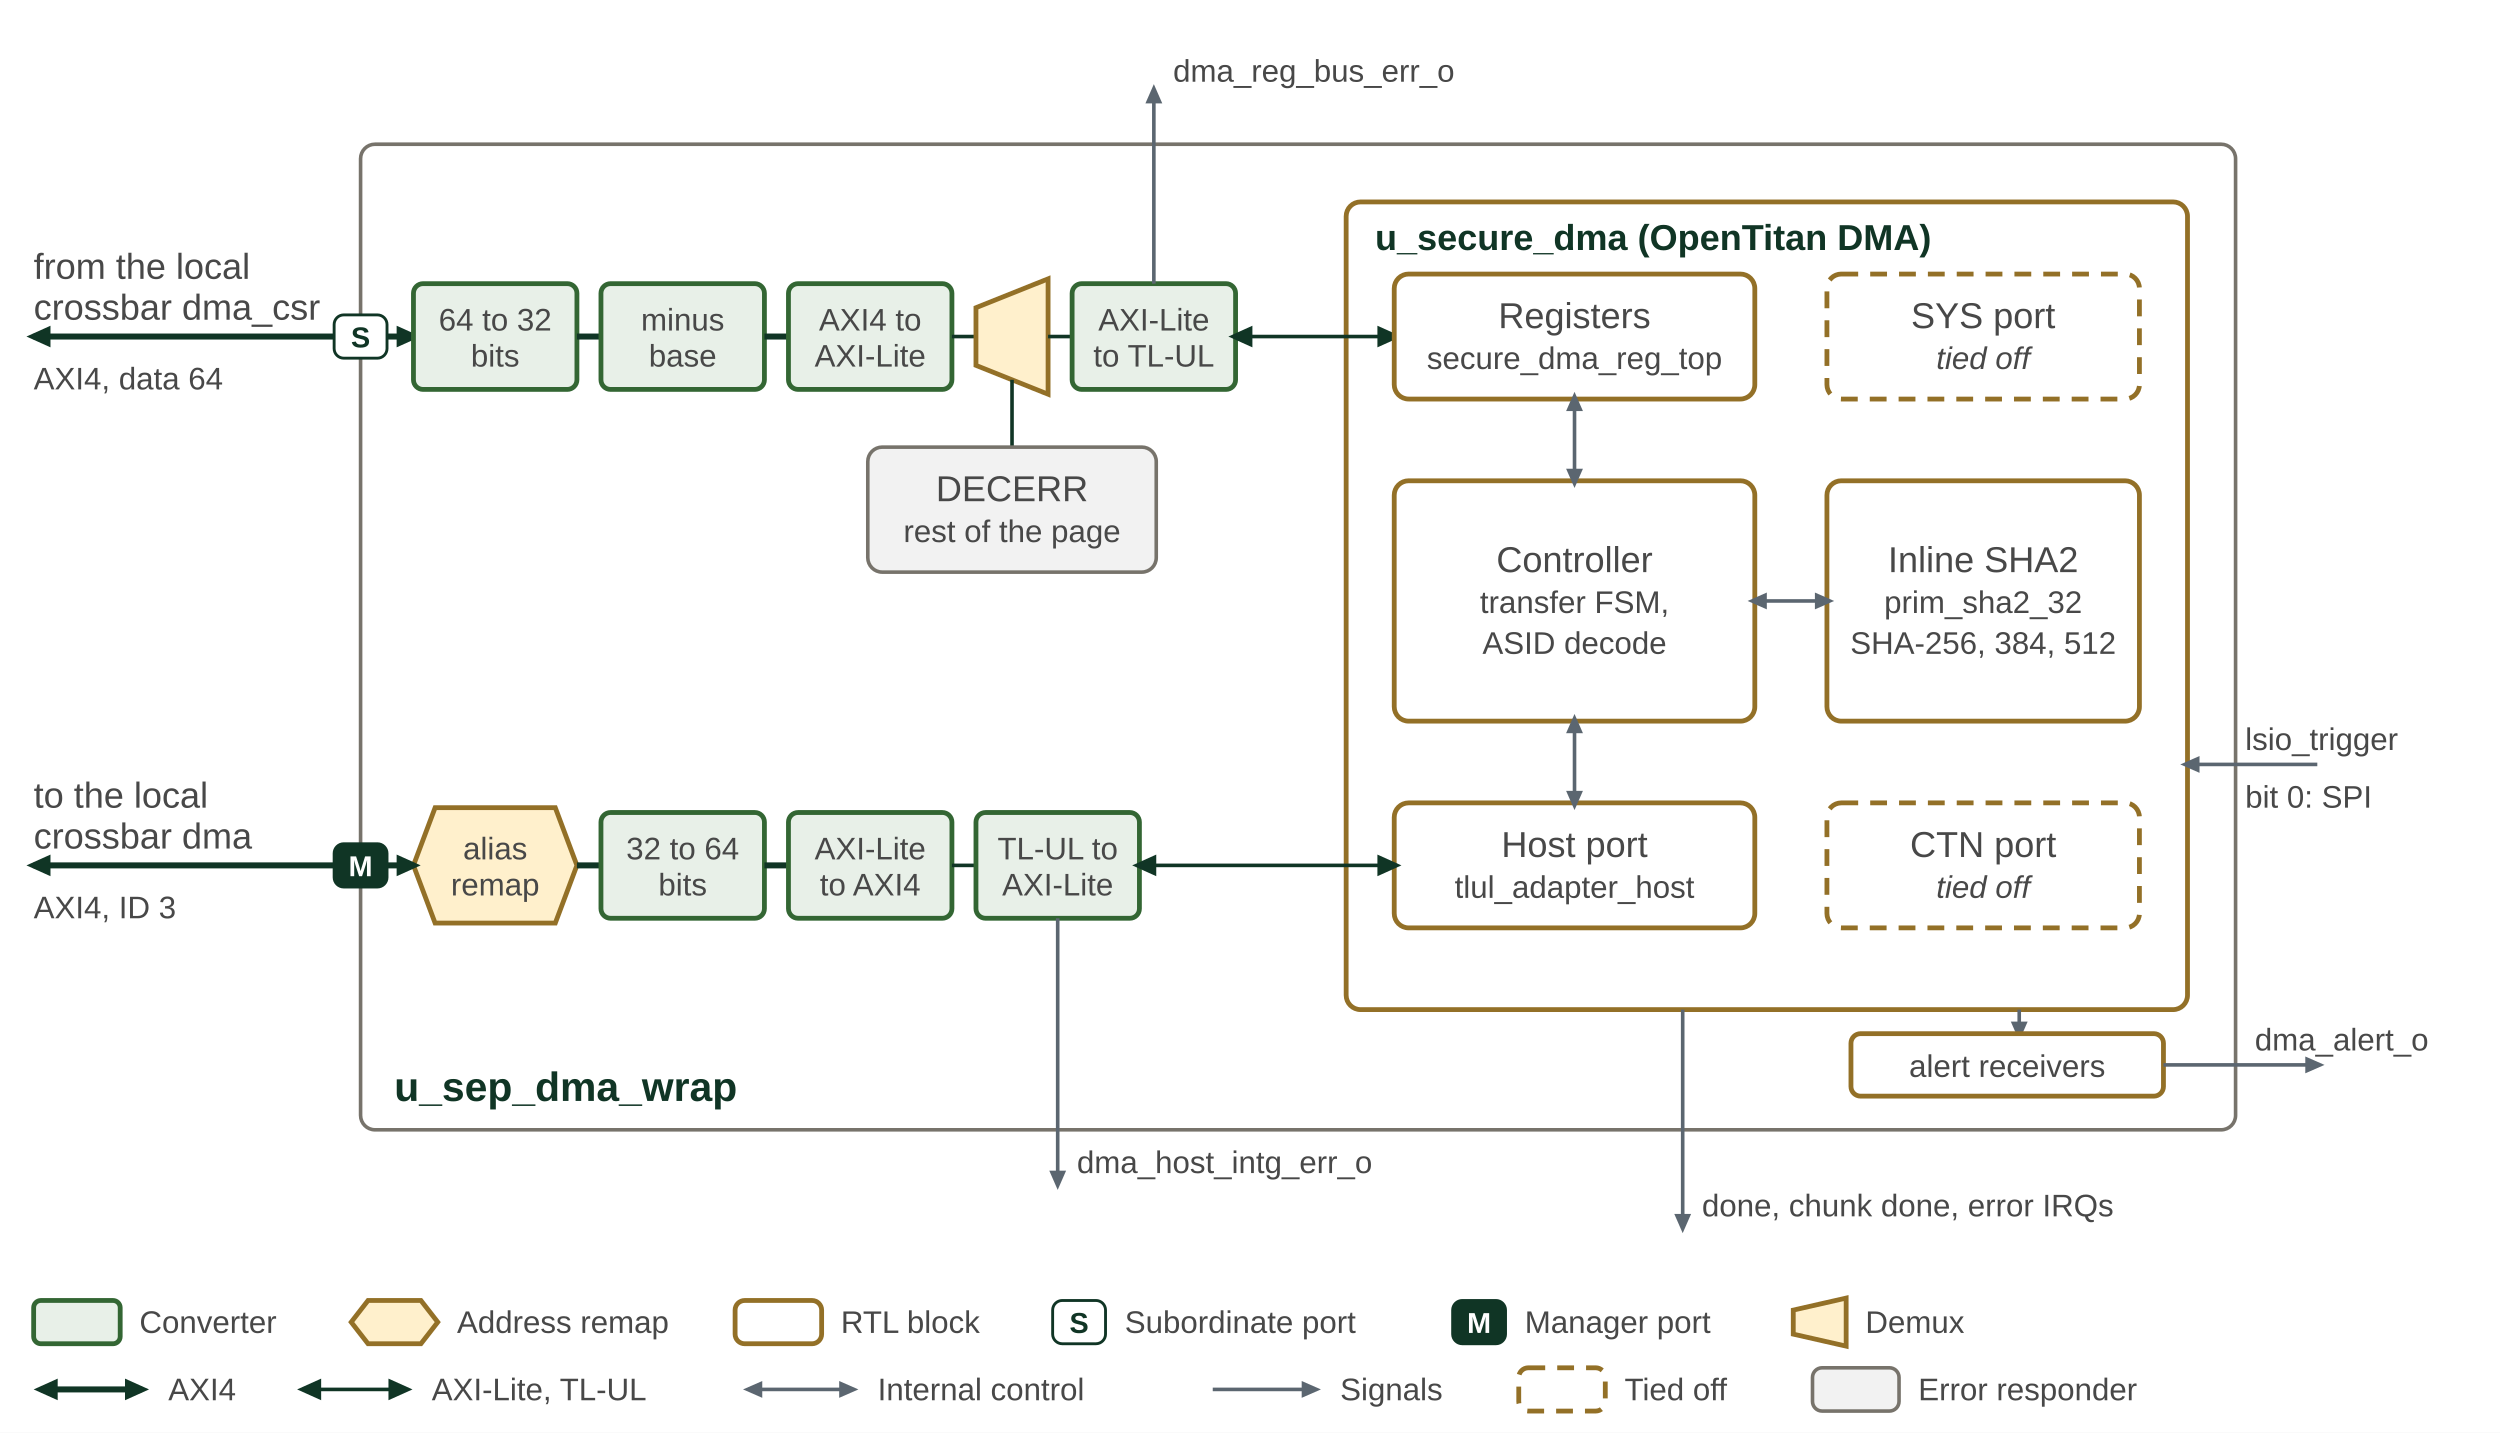
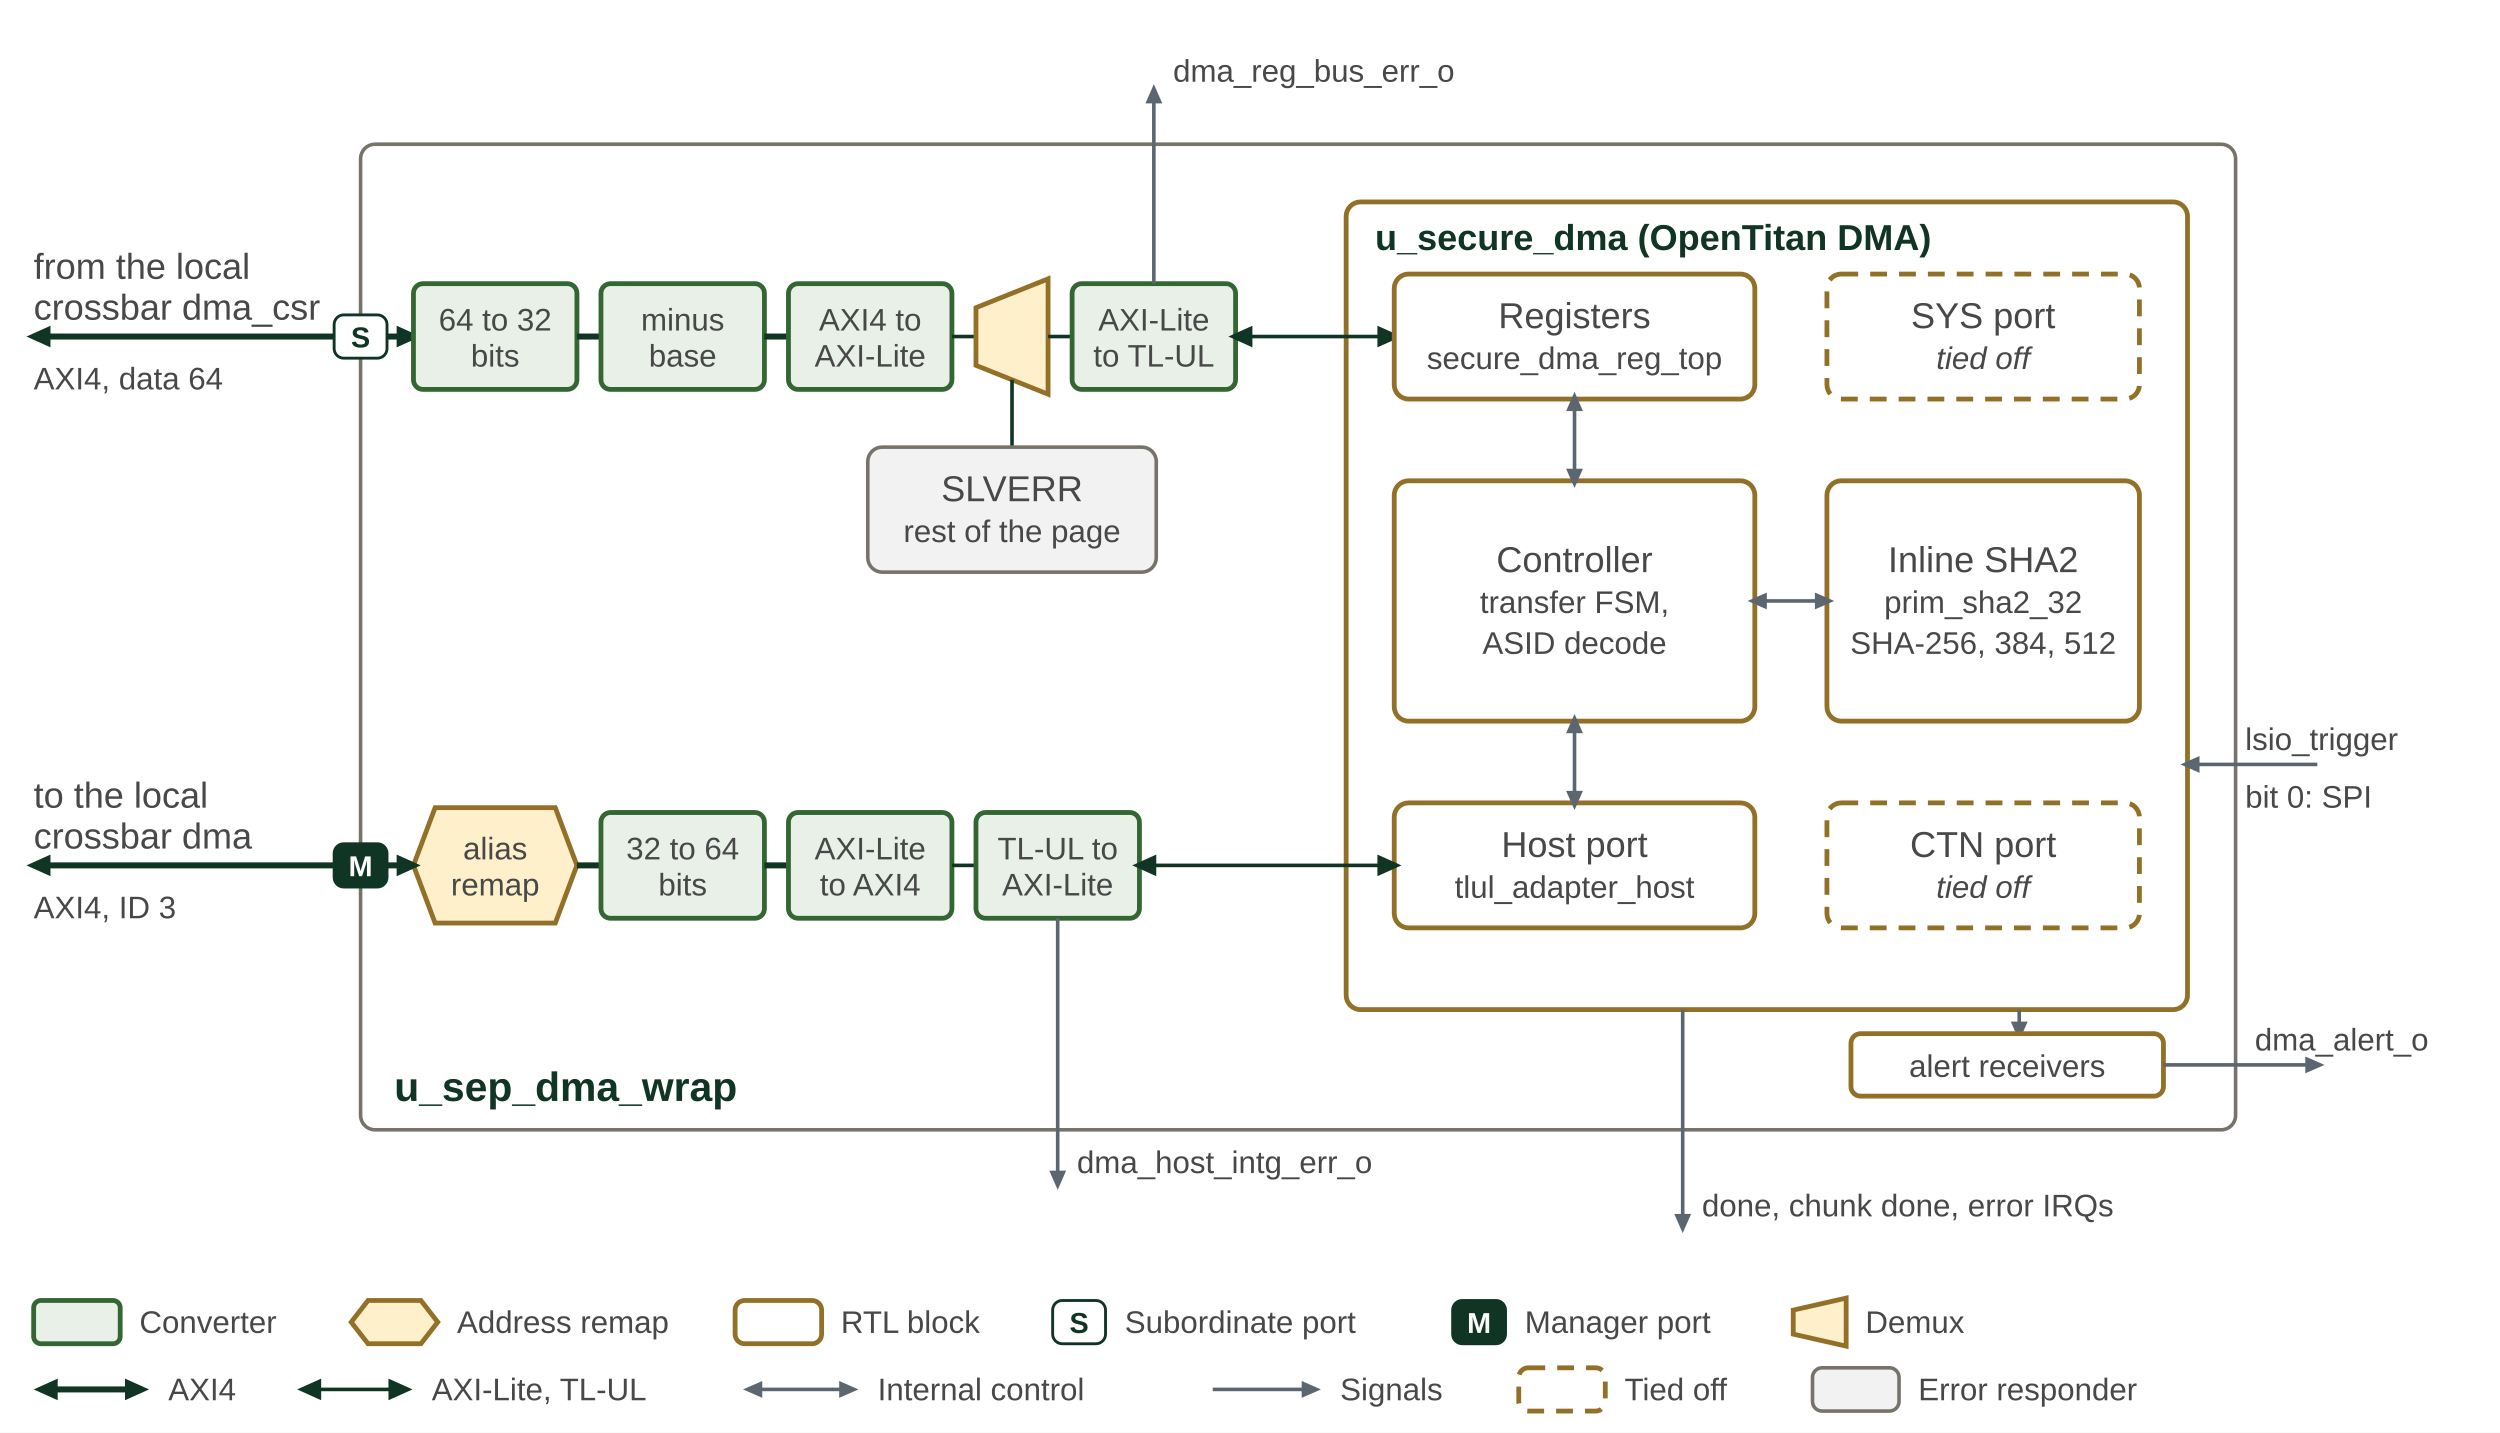
<svg xmlns="http://www.w3.org/2000/svg" width="1040" height="596" viewBox="0 0 1040 596" role="img" aria-labelledby="title desc">
  <defs>
    <marker id="ae" markerUnits="userSpaceOnUse" markerWidth="10" markerHeight="9" refX="7" refY="4.5" orient="auto">
      <path d="M0,0 L10,4.5 L0,9 Z" fill="#103525" />
    </marker>
    <marker id="as" markerUnits="userSpaceOnUse" markerWidth="10" markerHeight="9" refX="3" refY="4.5" orient="auto">
      <path d="M10,0 L0,4.5 L10,9 Z" fill="#103525" />
    </marker>
    <marker id="ge" markerUnits="userSpaceOnUse" markerWidth="8" markerHeight="7" refX="5" refY="3.5" orient="auto">
      <path d="M0,0 L8,3.5 L0,7 Z" fill="#5b6670" />
    </marker>
    <marker id="gs" markerUnits="userSpaceOnUse" markerWidth="8" markerHeight="7" refX="3" refY="3.5" orient="auto">
      <path d="M8,0 L0,3.5 L8,7 Z" fill="#5b6670" />
    </marker>
    <marker id="je" markerUnits="userSpaceOnUse" markerWidth="8" markerHeight="7" refX="5" refY="3.5" orient="auto">
      <path d="M0,0 L8,3.5 L0,7 Z" fill="#42759b" />
    </marker>
    <marker id="js" markerUnits="userSpaceOnUse" markerWidth="8" markerHeight="7" refX="3" refY="3.5" orient="auto">
      <path d="M8,0 L0,3.5 L8,7 Z" fill="#42759b" />
    </marker>
    <marker id="m-smu" markerUnits="userSpaceOnUse" markerWidth="8" markerHeight="7" refX="5" refY="3.5" orient="auto">
      <path d="M0,0 L8,3.5 L0,7 Z" fill="#103525" />
    </marker>
    <marker id="m-ref" markerUnits="userSpaceOnUse" markerWidth="8" markerHeight="7" refX="5" refY="3.5" orient="auto">
      <path d="M0,0 L8,3.5 L0,7 Z" fill="#2f7f79" />
    </marker>
    <marker id="m-per" markerUnits="userSpaceOnUse" markerWidth="8" markerHeight="7" refX="5" refY="3.5" orient="auto">
      <path d="M0,0 L8,3.5 L0,7 Z" fill="#937027" />
    </marker>
    <marker id="m-tel" markerUnits="userSpaceOnUse" markerWidth="8" markerHeight="7" refX="5" refY="3.5" orient="auto">
      <path d="M0,0 L8,3.5 L0,7 Z" fill="#664488" />
    </marker>
    <marker id="m-wdt" markerUnits="userSpaceOnUse" markerWidth="8" markerHeight="7" refX="5" refY="3.5" orient="auto">
      <path d="M0,0 L8,3.5 L0,7 Z" fill="#77736b" />
    </marker>
    <marker id="m-rosc" markerUnits="userSpaceOnUse" markerWidth="8" markerHeight="7" refX="5" refY="3.5" orient="auto">
      <path d="M0,0 L8,3.5 L0,7 Z" fill="#336633" />
    </marker>
    <marker id="m-jtag" markerUnits="userSpaceOnUse" markerWidth="8" markerHeight="7" refX="5" refY="3.5" orient="auto">
      <path d="M0,0 L8,3.5 L0,7 Z" fill="#42759b" />
    </marker>
    <marker id="m-spi" markerUnits="userSpaceOnUse" markerWidth="8" markerHeight="7" refX="5" refY="3.5" orient="auto">
      <path d="M0,0 L8,3.5 L0,7 Z" fill="#5b6670" />
    </marker>
    <marker id="m-slate" markerUnits="userSpaceOnUse" markerWidth="8" markerHeight="7" refX="5" refY="3.5" orient="auto">
      <path d="M0,0 L8,3.5 L0,7 Z" fill="#5b6670" />
    </marker>
    <marker id="m-pg" markerUnits="userSpaceOnUse" markerWidth="8" markerHeight="7" refX="5" refY="3.5" orient="auto">
      <path d="M0,0 L8,3.5 L0,7 Z" fill="#336633" />
    </marker>
    <style>
text { font-family: Arial, sans-serif; font-size: 15px; fill: #484848; }
.t { fill: #484848; }
.b { font-size: 17px; font-weight: bold; fill: #103525; }
.bs { font-size: 15px; font-weight: bold; fill: #103525; }
.h { font-size: 22px; font-weight: bold; fill: #103525; }
.s { font-size: 13px; fill: #484848; }
.si { font-size: 13px; font-style: italic; fill: #484848; }
.pmt { font-size: 12px; font-weight: bold; fill: #ffffff; }
.pst { font-size: 12px; font-weight: bold; fill: #103525; }
.pjt { font-size: 12px; font-weight: bold; fill: #1d4b6e; }
.pct { font-size: 12px; font-weight: bold; fill: #1f5c57; }
.pm { fill: #103525; stroke: #103525; stroke-width: 1.2; }
.ps { fill: #ffffff; stroke: #103525; stroke-width: 1.2; }
.pj { fill: #e8f3ff; stroke: #42759b; stroke-width: 1.2; }
.pc { fill: #d9f0ee; stroke: #2f7f79; stroke-width: 1.2; }
.smu { fill: #ffffff; stroke: #77736b; stroke-width: 1.5; }
.network { fill: #e8f0e8; stroke: #336633; stroke-width: 2; }
.fabric { fill: #fff0cc; stroke: #937027; stroke-width: 2; }
.core { fill: #ffffff; stroke: #937027; stroke-width: 2; }
.future { fill: #ffffff; stroke: #937027; stroke-width: 2; }
.nostroke { stroke: none; }
.fut { fill: none; stroke-dasharray: 7 5; }
.opt { stroke-dasharray: 7 5; }
.hatch { fill: none; stroke: #103525; stroke-opacity: 0.16; stroke-width: 1.2; }
.external { fill: #f2f2f2; stroke: #77736b; stroke-width: 1.5; }
.axi { fill: none; stroke: #103525; stroke-width: 2.5; marker-start: url(#as); marker-end: url(#ae); }
.axio { fill: none; stroke: #103525; stroke-width: 2.5; stroke-dasharray: 8 5; marker-start: url(#as); marker-end: url(#ae); }
.sig { fill: none; stroke: #5b6670; stroke-width: 1.5; marker-start: url(#gs); marker-end: url(#ge); }
.sigo { fill: none; stroke: #5b6670; stroke-width: 1.5; marker-end: url(#ge); }
.jtag { fill: none; stroke: #42759b; stroke-width: 1.8; marker-end: url(#je); }
.jtagb { fill: none; stroke: #42759b; stroke-width: 1.8; marker-start: url(#js); marker-end: url(#je); }
.sigplain { fill: none; stroke: #5b6670; stroke-width: 1.5; }
.n-smu { fill: none; stroke: #103525; stroke-width: 2.5; }
.a-smu { fill: none; stroke: #103525; stroke-width: 2.5; marker-end: url(#m-smu); }
.n-ref { fill: none; stroke: #2f7f79; stroke-width: 1.8; }
.a-ref { fill: none; stroke: #2f7f79; stroke-width: 1.8; marker-end: url(#m-ref); }
.n-per { fill: none; stroke: #937027; stroke-width: 1.8; }
.a-per { fill: none; stroke: #937027; stroke-width: 1.8; marker-end: url(#m-per); }
.n-tel { fill: none; stroke: #664488; stroke-width: 1.8; }
.a-tel { fill: none; stroke: #664488; stroke-width: 1.8; marker-end: url(#m-tel); }
.n-wdt { fill: none; stroke: #77736b; stroke-width: 1.8; }
.a-wdt { fill: none; stroke: #77736b; stroke-width: 1.8; marker-end: url(#m-wdt); }
.n-rosc { fill: none; stroke: #336633; stroke-width: 1.8; }
.a-rosc { fill: none; stroke: #336633; stroke-width: 1.8; marker-end: url(#m-rosc); }
.n-jtag { fill: none; stroke: #42759b; stroke-width: 1.8; }
.a-jtag { fill: none; stroke: #42759b; stroke-width: 1.8; marker-end: url(#m-jtag); }
.n-spi { fill: none; stroke: #5b6670; stroke-width: 1.8; }
.a-spi { fill: none; stroke: #5b6670; stroke-width: 1.8; marker-end: url(#m-spi); }
.n-slate { fill: none; stroke: #5b6670; stroke-width: 1.8; }
.a-slate { fill: none; stroke: #5b6670; stroke-width: 1.8; marker-end: url(#m-slate); }
.n-pg { fill: none; stroke: #336633; stroke-width: 1.8; }
.a-pg { fill: none; stroke: #336633; stroke-width: 1.8; marker-end: url(#m-pg); }
.axil { fill: none; stroke: #103525; stroke-width: 1.5; marker-start: url(#as); marker-end: url(#ae); }
.sigd { fill: none; stroke: #5b6670; stroke-width: 1.5; stroke-dasharray: 5 4; marker-end: url(#ge); }
.axin { fill: none; stroke: #103525; stroke-width: 2.5; }
.axis { fill: none; stroke: #103525; stroke-width: 2.5; marker-start: url(#as); }
.axie { fill: none; stroke: #103525; stroke-width: 2.5; marker-end: url(#ae); }
.axiln { fill: none; stroke: #103525; stroke-width: 1.5; }
</style>
  </defs>
  <rect width="1040" height="596" fill="#ffffff" />
  <rect class="smu" x="150" y="60" width="780" height="410" rx="6" />
  <text class="b" x="164" y="458" text-anchor="start">u_sep_dma_wrap</text>
  <rect class="core" x="560" y="84" width="350" height="336" rx="6" />
  <text class="bs" x="572" y="104" text-anchor="start">u_secure_dma (OpenTitan DMA)</text>
  <text class="t" x="14" y="116" text-anchor="start">from the local</text>
  <text class="t" x="14" y="133" text-anchor="start">crossbar dma_csr</text>
  <text class="s" x="14" y="162" text-anchor="start">AXI4, data 64</text>
  <path class="axi" d="M14,140 L172,140" />
  <rect class="network" x="172" y="118" width="68" height="44" rx="4" />
  <text class="s" x="206" y="137.5" text-anchor="middle">64 to 32</text>
  <text class="s" x="206" y="152.5" text-anchor="middle">bits</text>
  <path class="axin" d="M240,140 L250,140" />
  <rect class="network" x="250" y="118" width="68" height="44" rx="4" />
  <text class="s" x="284" y="137.5" text-anchor="middle">minus</text>
  <text class="s" x="284" y="152.5" text-anchor="middle">base</text>
  <path class="axin" d="M318,140 L328,140" />
  <rect class="network" x="328" y="118" width="68" height="44" rx="4" />
  <text class="s" x="362" y="137.5" text-anchor="middle">AXI4 to</text>
  <text class="s" x="362" y="152.5" text-anchor="middle">AXI-Lite</text>
  <path class="axiln" d="M396,140 L406,140" />
  <path class="fabric" d="M406,128 L436,116 L436,164 L406,152 Z" />
  <path class="axiln" d="M436,140 L446,140" />
  <path class="axiln" d="M421,158 L421,186" />
  <rect class="external" x="361" y="186" width="120" height="52" rx="6" />
-   <text class="t" x="421" y="208.5" text-anchor="middle">DECERR</text>
+   <text class="t" x="421" y="208.5" text-anchor="middle">SLVERR</text>
  <text class="s" x="421" y="225.5" text-anchor="middle">rest of the page</text>
  <rect class="network" x="446" y="118" width="68" height="44" rx="4" />
  <text class="s" x="480" y="137.5" text-anchor="middle">AXI-Lite</text>
  <text class="s" x="480" y="152.5" text-anchor="middle">to TL-UL</text>
  <path class="axil" d="M514,140 L580,140" />
  <rect class="core" x="580" y="114" width="150" height="52" rx="6" />
  <text class="t" x="655" y="136.5" text-anchor="middle">Registers</text>
  <text class="s" x="655" y="153.5" text-anchor="middle">secure_dma_reg_top</text>
  <path class="sigo" d="M480.0,118 L480.0,38" />
  <text class="s" x="488" y="34" text-anchor="start">dma_reg_bus_err_o</text>
  <rect class="core" x="580" y="200" width="150" height="100" rx="6" />
  <text class="t" x="655" y="238" text-anchor="middle">Controller</text>
  <text class="s" x="655" y="255" text-anchor="middle">transfer FSM,</text>
  <text class="s" x="655" y="272" text-anchor="middle">ASID decode</text>
  <path class="sig" d="M655.0,166 L655.0,200" />
  <rect class="core" x="760" y="200" width="130" height="100" rx="6" />
  <text class="t" x="825" y="238" text-anchor="middle">Inline SHA2</text>
  <text class="s" x="825" y="255" text-anchor="middle">prim_sha2_32</text>
  <text class="s" x="825" y="272" text-anchor="middle">SHA-256, 384, 512</text>
  <path class="sig" d="M730,250.0 L760,250.0" />
  <rect class="core opt" x="760" y="114" width="130" height="52" rx="6" />
  <text class="t" x="825" y="136.5" text-anchor="middle">SYS port</text>
  <text class="si" x="825" y="153.5" text-anchor="middle">tied off</text>
  <rect class="core opt" x="760" y="334" width="130" height="52" rx="6" />
  <text class="t" x="825" y="356.5" text-anchor="middle">CTN port</text>
  <text class="si" x="825" y="373.5" text-anchor="middle">tied off</text>
  <rect class="core" x="580" y="334" width="150" height="52" rx="6" />
  <text class="t" x="655" y="356.5" text-anchor="middle">Host port</text>
  <text class="s" x="655" y="373.5" text-anchor="middle">tlul_adapter_host</text>
  <path class="sig" d="M655.0,300 L655.0,334" />
  <path class="fabric" d="M181,336 L231,336 L240,360 L231,384 L181,384 L172,360 Z" />
  <text class="s" x="206" y="357.5" text-anchor="middle">alias</text>
  <text class="s" x="206" y="372.5" text-anchor="middle">remap</text>
  <path class="axin" d="M240,360 L250,360" />
  <rect class="network" x="250" y="338" width="68" height="44" rx="4" />
  <text class="s" x="284" y="357.5" text-anchor="middle">32 to 64</text>
  <text class="s" x="284" y="372.5" text-anchor="middle">bits</text>
  <path class="axin" d="M318,360 L328,360" />
  <rect class="network" x="328" y="338" width="68" height="44" rx="4" />
  <text class="s" x="362" y="357.5" text-anchor="middle">AXI-Lite</text>
  <text class="s" x="362" y="372.5" text-anchor="middle">to AXI4</text>
  <path class="axiln" d="M396,360 L406,360" />
  <rect class="network" x="406" y="338" width="68" height="44" rx="4" />
  <text class="s" x="440" y="357.5" text-anchor="middle">TL-UL to</text>
  <text class="s" x="440" y="372.5" text-anchor="middle">AXI-Lite</text>
  <path class="axil" d="M474,360 L580,360" />
  <path class="axi" d="M172,360 L14,360" />
  <text class="t" x="14" y="336" text-anchor="start">to the local</text>
  <text class="t" x="14" y="353" text-anchor="start">crossbar dma</text>
  <text class="s" x="14" y="382" text-anchor="start">AXI4, ID 3</text>
  <path class="sigo" d="M440.0,382 L440.0,492" />
  <text class="s" x="448" y="488" text-anchor="start">dma_host_intg_err_o</text>
  <path class="sigo" d="M700,420 L700,510" />
  <text class="s" x="708" y="506" text-anchor="start">done, chunk done, error IRQs</text>
  <path class="sigo" d="M840,420 L840,430" />
  <rect class="core" x="770" y="430" width="130" height="26" rx="4" />
  <text class="s" x="835" y="448" text-anchor="middle">alert receivers</text>
  <path class="sigo" d="M900,443 L964,443" />
  <text class="s" x="938" y="437" text-anchor="start">dma_alert_o</text>
  <path class="sigo" d="M964,318 L910,318" />
  <text class="s" x="934" y="312" text-anchor="start">lsio_trigger</text>
  <text class="s" x="934" y="336" text-anchor="start">bit 0: SPI</text>
  <rect class="network" x="14" y="541" width="36" height="18" rx="3" />
  <text class="s" x="58" y="554.5" text-anchor="start">Converter</text>
  <path class="fabric" d="M153.1,541 L175.1,541 L182.1,550 L175.1,559 L153.1,559 L146.1,550 Z" />
  <text class="s" x="190.1" y="554.5" text-anchor="start">Address remap</text>
  <rect class="core" x="305.8" y="541" width="36" height="18" rx="4" />
  <text class="s" x="349.8" y="554.5" text-anchor="start">RTL block</text>
  <text class="s" x="467.9" y="554.5" text-anchor="start">Subordinate port</text>
  <text class="s" x="634.3" y="554.5" text-anchor="start">Manager port</text>
  <path class="fabric" d="M746,545 L768,540 L768,560 L746,555 Z" />
  <text class="s" x="776" y="554.5" text-anchor="start">Demux</text>
  <path class="axi" d="M17,578 L59,578" />
  <text class="s" x="70" y="582.5" text-anchor="start">AXI4</text>
  <path class="axil" d="M126.6,578 L168.6,578" />
  <text class="s" x="179.6" y="582.5" text-anchor="start">AXI-Lite, TL-UL</text>
  <path class="sig" d="M312.1,578 L354.1,578" />
  <text class="s" x="365.1" y="582.5" text-anchor="start">Internal control</text>
  <path class="sigo" d="M504.5,578 L546.5,578" />
  <text class="s" x="557.5" y="582.5" text-anchor="start">Signals</text>
  <rect class="core opt" x="631.8" y="569" width="36" height="18" rx="4" />
  <text class="s" x="675.8" y="582.5" text-anchor="start">Tied off</text>
  <rect class="external" x="754" y="569" width="36" height="18" rx="4" />
  <text class="s" x="798" y="582.5" text-anchor="start">Error responder</text>
  <rect class="ps" x="139.0" y="131.0" width="22" height="18" rx="4" />
  <text class="pst" x="150" y="144.5" text-anchor="middle">S</text>
  <rect class="pm" x="139.0" y="351.0" width="22" height="18" rx="4" />
  <text class="pmt" x="150" y="364.5" text-anchor="middle">M</text>
  <rect class="ps" x="437.9" y="541.0" width="22" height="18" rx="4" />
  <text class="pst" x="448.9" y="554.5" text-anchor="middle">S</text>
  <rect class="pm" x="604.3" y="541.0" width="22" height="18" rx="4" />
  <text class="pmt" x="615.3" y="554.5" text-anchor="middle">M</text>
</svg>
